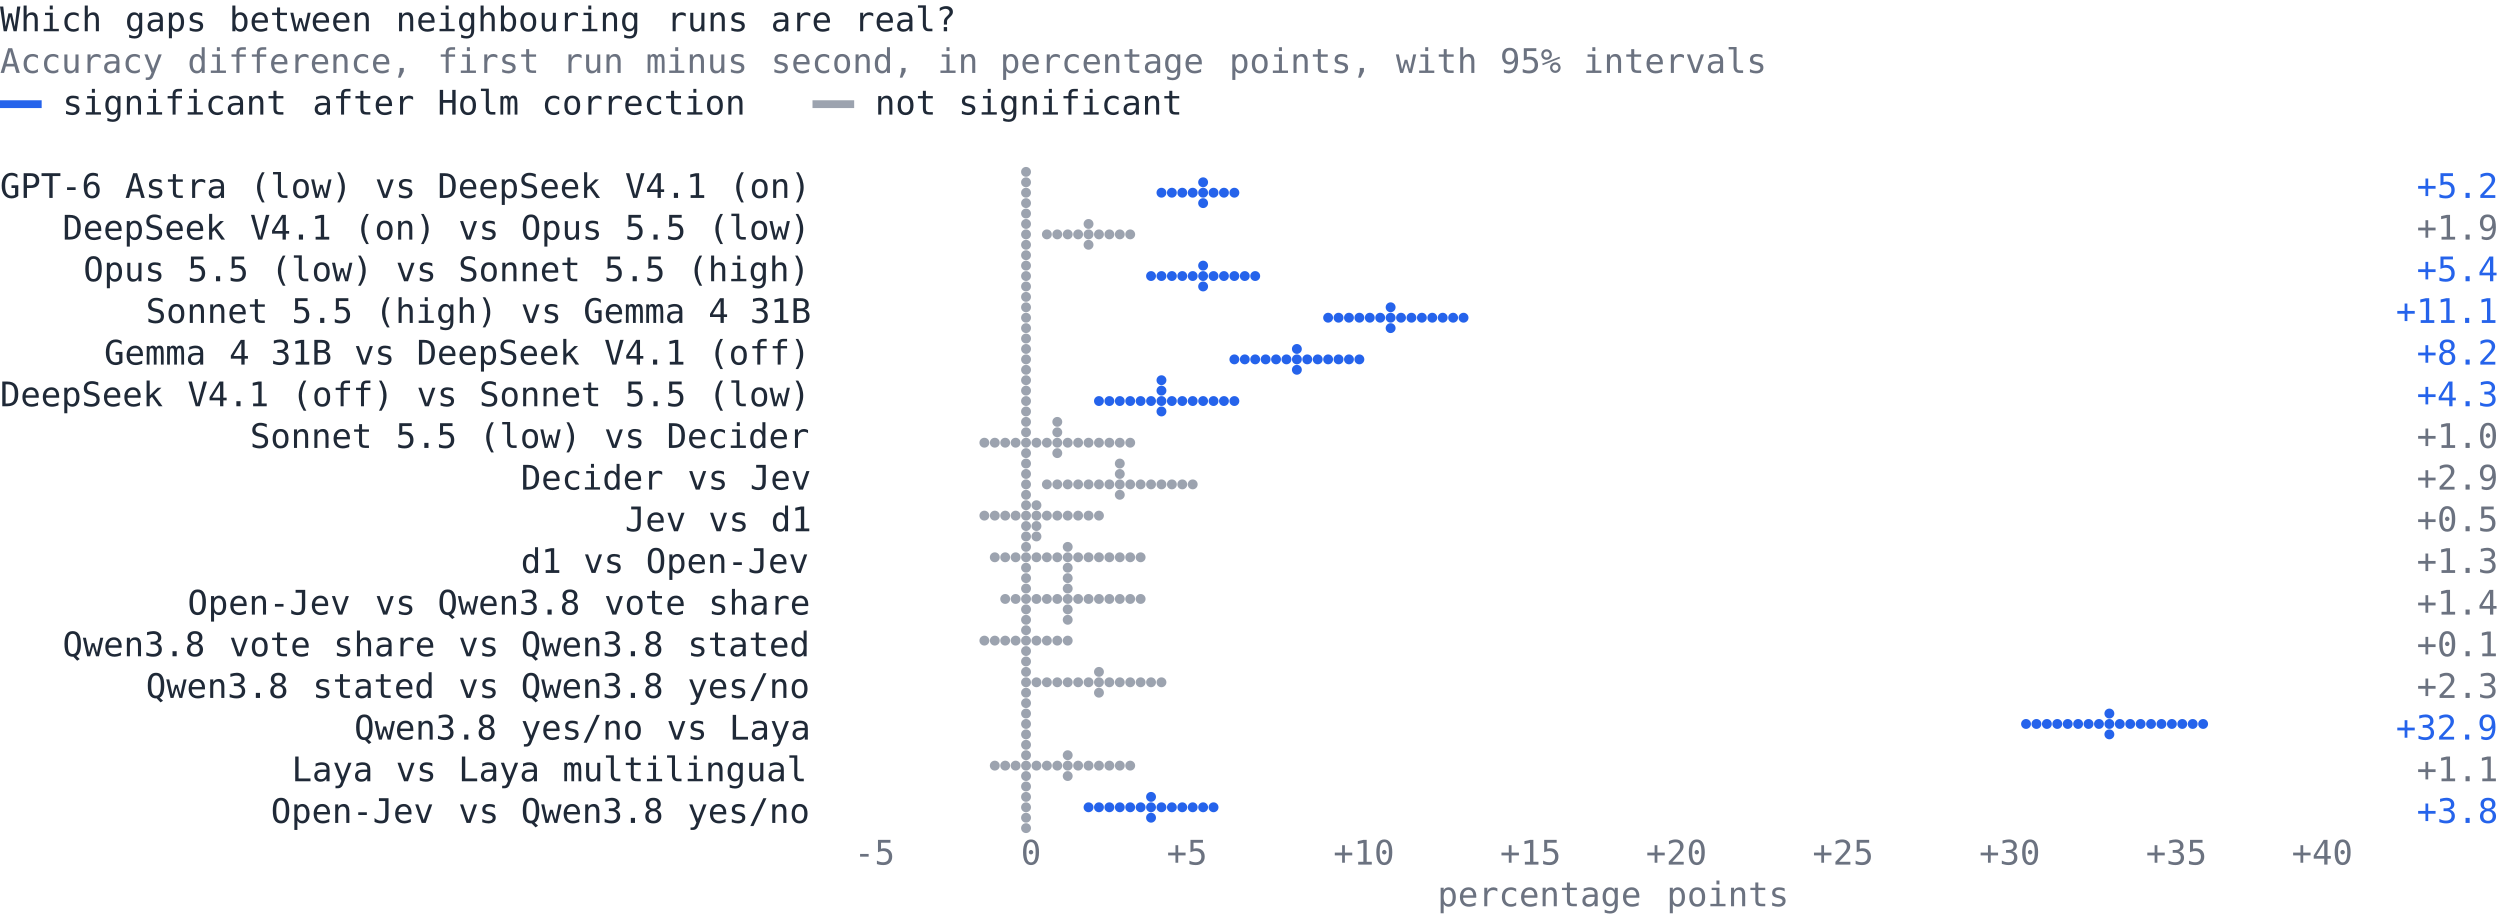
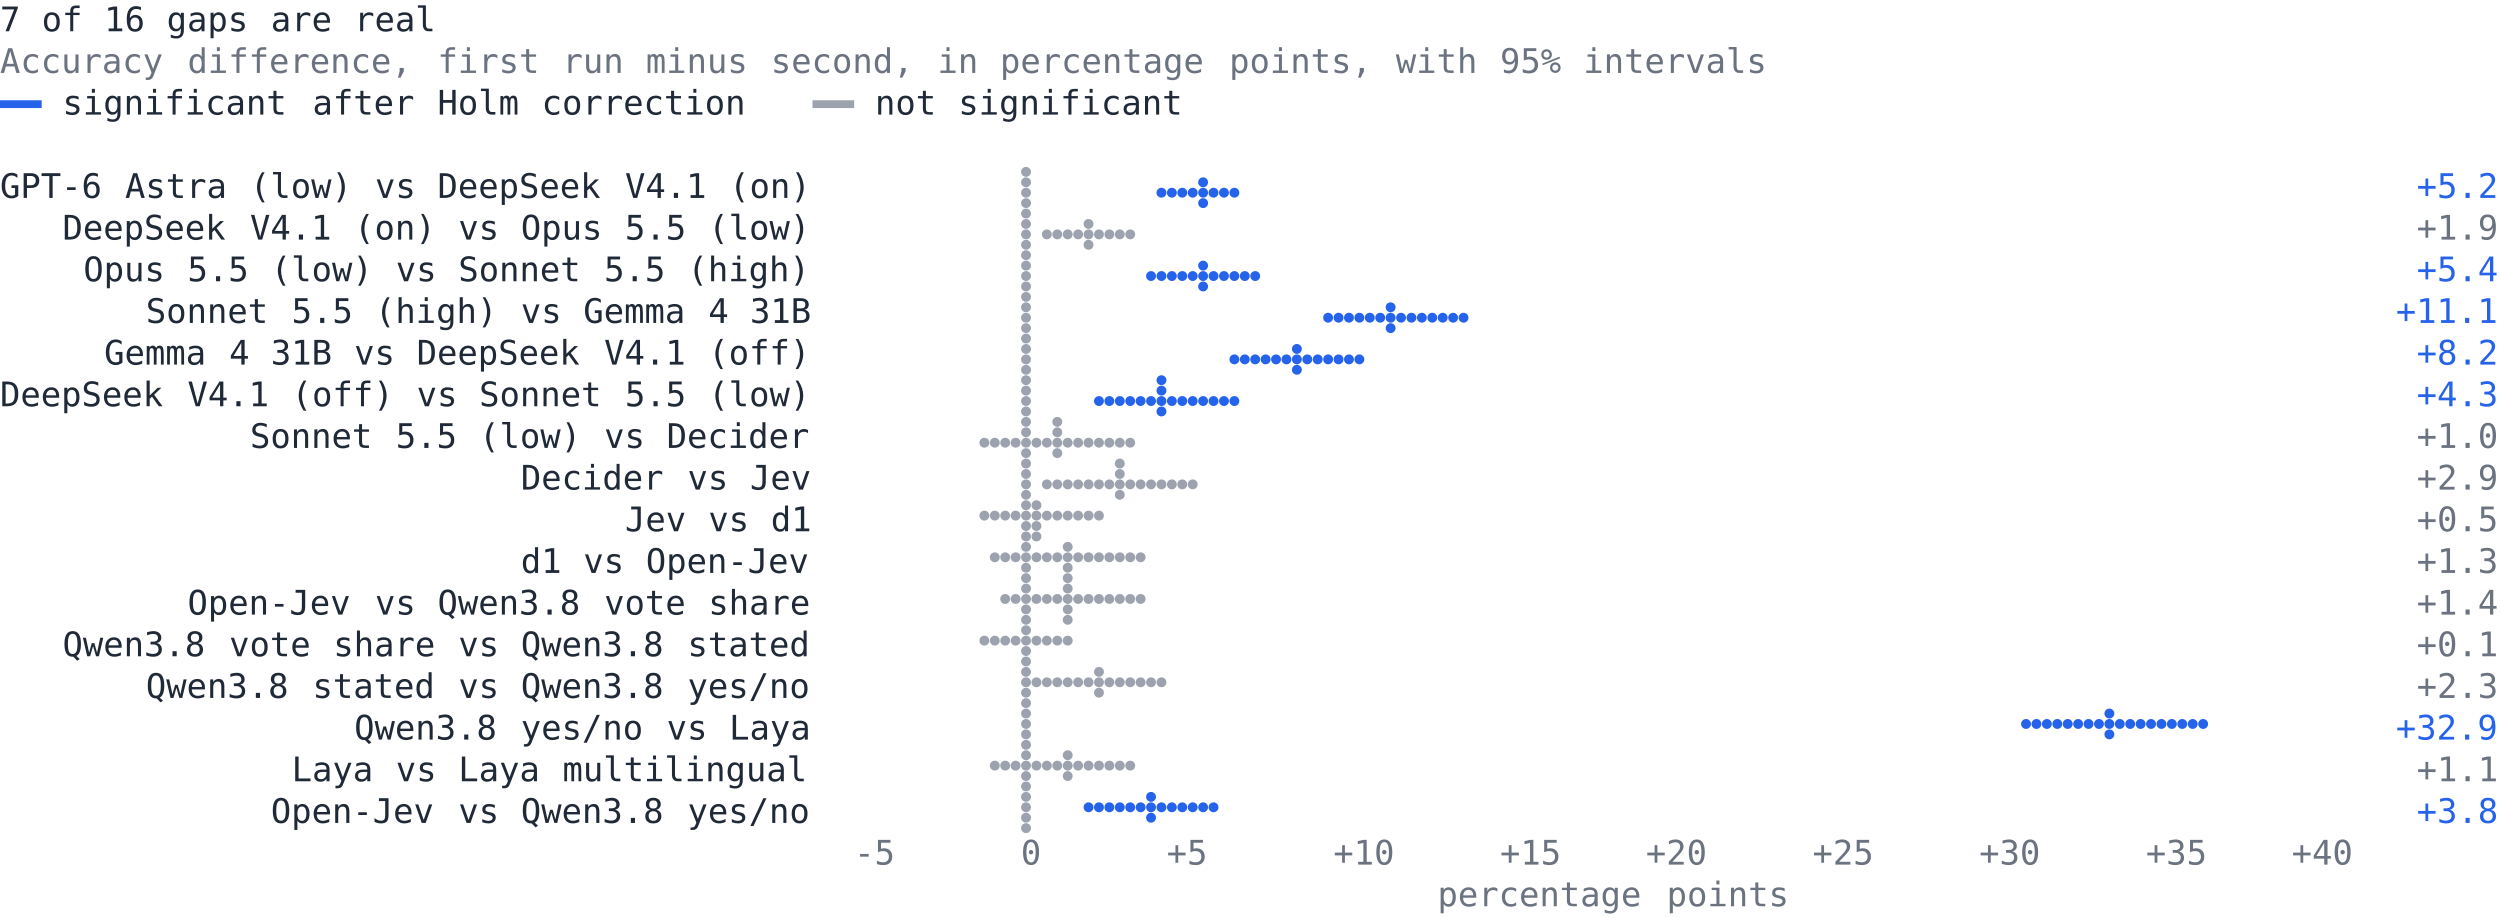
<svg xmlns="http://www.w3.org/2000/svg" viewBox="0 0 960 352" width="960" height="352" role="img">
  <style>text{font:13px ui-monospace,SFMono-Regular,Menlo,Consolas,"DejaVu Sans Mono",monospace;white-space:pre}</style>
  <path fill="#2563eb" d="M0 38.5h8v3h-8zM8 38.5h8v3h-8zM444.1 74a1.9 1.9 0 1 0 3.8 0a1.9 1.9 0 1 0 -3.8 0M448.1 74a1.9 1.9 0 1 0 3.8 0a1.9 1.9 0 1 0 -3.8 0M452.1 74a1.9 1.9 0 1 0 3.8 0a1.9 1.9 0 1 0 -3.8 0M456.1 74a1.9 1.9 0 1 0 3.8 0a1.9 1.9 0 1 0 -3.8 0M460.1 70a1.9 1.9 0 1 0 3.8 0a1.9 1.9 0 1 0 -3.8 0M460.1 74a1.9 1.9 0 1 0 3.8 0a1.9 1.9 0 1 0 -3.8 0M460.1 78a1.9 1.9 0 1 0 3.8 0a1.9 1.9 0 1 0 -3.8 0M464.1 74a1.9 1.9 0 1 0 3.8 0a1.9 1.9 0 1 0 -3.8 0M468.1 74a1.9 1.9 0 1 0 3.8 0a1.9 1.9 0 1 0 -3.8 0M472.1 74a1.9 1.9 0 1 0 3.8 0a1.9 1.9 0 1 0 -3.8 0M440.1 106a1.9 1.9 0 1 0 3.8 0a1.9 1.9 0 1 0 -3.8 0M444.1 106a1.9 1.9 0 1 0 3.8 0a1.9 1.9 0 1 0 -3.8 0M448.1 106a1.9 1.9 0 1 0 3.8 0a1.9 1.9 0 1 0 -3.8 0M452.1 106a1.9 1.9 0 1 0 3.8 0a1.9 1.9 0 1 0 -3.8 0M456.1 106a1.9 1.9 0 1 0 3.8 0a1.9 1.9 0 1 0 -3.8 0M460.1 102a1.9 1.9 0 1 0 3.8 0a1.9 1.9 0 1 0 -3.8 0M460.1 106a1.9 1.9 0 1 0 3.8 0a1.9 1.9 0 1 0 -3.8 0M460.1 110a1.9 1.9 0 1 0 3.8 0a1.9 1.9 0 1 0 -3.8 0M464.1 106a1.9 1.9 0 1 0 3.8 0a1.9 1.9 0 1 0 -3.8 0M468.1 106a1.9 1.9 0 1 0 3.8 0a1.9 1.9 0 1 0 -3.8 0M472.1 106a1.9 1.9 0 1 0 3.8 0a1.9 1.9 0 1 0 -3.8 0M476.1 106a1.9 1.9 0 1 0 3.8 0a1.9 1.9 0 1 0 -3.8 0M480.1 106a1.9 1.9 0 1 0 3.8 0a1.9 1.9 0 1 0 -3.8 0M508.1 122a1.9 1.9 0 1 0 3.8 0a1.9 1.9 0 1 0 -3.8 0M512.1 122a1.9 1.9 0 1 0 3.8 0a1.9 1.9 0 1 0 -3.8 0M516.1 122a1.9 1.9 0 1 0 3.8 0a1.9 1.9 0 1 0 -3.8 0M520.1 122a1.9 1.9 0 1 0 3.8 0a1.9 1.9 0 1 0 -3.8 0M524.1 122a1.9 1.9 0 1 0 3.8 0a1.9 1.9 0 1 0 -3.8 0M528.1 122a1.9 1.9 0 1 0 3.8 0a1.9 1.9 0 1 0 -3.8 0M532.1 118a1.9 1.9 0 1 0 3.8 0a1.9 1.9 0 1 0 -3.8 0M532.1 122a1.9 1.9 0 1 0 3.8 0a1.9 1.9 0 1 0 -3.8 0M532.1 126a1.9 1.9 0 1 0 3.8 0a1.9 1.9 0 1 0 -3.8 0M536.1 122a1.9 1.9 0 1 0 3.8 0a1.9 1.9 0 1 0 -3.8 0M540.1 122a1.9 1.9 0 1 0 3.8 0a1.9 1.9 0 1 0 -3.8 0M544.1 122a1.9 1.9 0 1 0 3.8 0a1.9 1.9 0 1 0 -3.8 0M548.1 122a1.9 1.9 0 1 0 3.8 0a1.9 1.9 0 1 0 -3.8 0M552.1 122a1.9 1.9 0 1 0 3.8 0a1.9 1.9 0 1 0 -3.8 0M556.1 122a1.9 1.9 0 1 0 3.8 0a1.9 1.9 0 1 0 -3.8 0M560.1 122a1.9 1.9 0 1 0 3.8 0a1.9 1.9 0 1 0 -3.8 0M472.1 138a1.9 1.9 0 1 0 3.8 0a1.9 1.9 0 1 0 -3.8 0M476.1 138a1.9 1.9 0 1 0 3.8 0a1.9 1.9 0 1 0 -3.8 0M480.1 138a1.9 1.9 0 1 0 3.8 0a1.9 1.9 0 1 0 -3.8 0M484.1 138a1.9 1.9 0 1 0 3.8 0a1.9 1.9 0 1 0 -3.8 0M488.1 138a1.9 1.9 0 1 0 3.8 0a1.9 1.9 0 1 0 -3.8 0M492.1 138a1.9 1.9 0 1 0 3.8 0a1.9 1.9 0 1 0 -3.8 0M496.1 134a1.9 1.9 0 1 0 3.8 0a1.9 1.9 0 1 0 -3.8 0M496.1 138a1.9 1.9 0 1 0 3.8 0a1.9 1.9 0 1 0 -3.8 0M500.1 138a1.9 1.9 0 1 0 3.8 0a1.9 1.9 0 1 0 -3.8 0M496.1 142a1.9 1.9 0 1 0 3.8 0a1.9 1.9 0 1 0 -3.8 0M504.1 138a1.9 1.9 0 1 0 3.8 0a1.9 1.9 0 1 0 -3.8 0M508.1 138a1.9 1.9 0 1 0 3.8 0a1.9 1.9 0 1 0 -3.8 0M512.1 138a1.9 1.9 0 1 0 3.8 0a1.9 1.9 0 1 0 -3.8 0M516.1 138a1.9 1.9 0 1 0 3.8 0a1.9 1.9 0 1 0 -3.8 0M520.1 138a1.9 1.9 0 1 0 3.8 0a1.9 1.9 0 1 0 -3.8 0M420.1 154a1.9 1.9 0 1 0 3.8 0a1.9 1.9 0 1 0 -3.8 0M424.1 154a1.9 1.9 0 1 0 3.8 0a1.9 1.9 0 1 0 -3.8 0M428.1 154a1.9 1.9 0 1 0 3.8 0a1.9 1.9 0 1 0 -3.8 0M432.1 154a1.9 1.9 0 1 0 3.8 0a1.9 1.9 0 1 0 -3.8 0M436.1 154a1.9 1.9 0 1 0 3.8 0a1.9 1.9 0 1 0 -3.8 0M440.1 154a1.9 1.9 0 1 0 3.8 0a1.9 1.9 0 1 0 -3.8 0M444.1 146a1.9 1.9 0 1 0 3.8 0a1.9 1.9 0 1 0 -3.8 0M444.1 150a1.9 1.9 0 1 0 3.8 0a1.9 1.9 0 1 0 -3.8 0M444.1 154a1.9 1.9 0 1 0 3.8 0a1.9 1.9 0 1 0 -3.8 0M444.1 158a1.9 1.9 0 1 0 3.8 0a1.9 1.9 0 1 0 -3.8 0M448.1 154a1.9 1.9 0 1 0 3.8 0a1.9 1.9 0 1 0 -3.8 0M452.1 154a1.9 1.9 0 1 0 3.8 0a1.9 1.9 0 1 0 -3.8 0M456.1 154a1.9 1.9 0 1 0 3.8 0a1.9 1.9 0 1 0 -3.8 0M460.1 154a1.9 1.9 0 1 0 3.8 0a1.9 1.9 0 1 0 -3.8 0M464.1 154a1.9 1.9 0 1 0 3.8 0a1.9 1.9 0 1 0 -3.8 0M468.1 154a1.9 1.9 0 1 0 3.8 0a1.9 1.9 0 1 0 -3.8 0M472.1 154a1.9 1.9 0 1 0 3.8 0a1.9 1.9 0 1 0 -3.8 0M776.1 278a1.9 1.9 0 1 0 3.8 0a1.9 1.9 0 1 0 -3.8 0M780.1 278a1.9 1.9 0 1 0 3.8 0a1.9 1.9 0 1 0 -3.8 0M784.1 278a1.9 1.9 0 1 0 3.8 0a1.9 1.9 0 1 0 -3.8 0M788.1 278a1.9 1.9 0 1 0 3.8 0a1.9 1.9 0 1 0 -3.8 0M792.1 278a1.9 1.9 0 1 0 3.8 0a1.9 1.9 0 1 0 -3.8 0M796.1 278a1.9 1.9 0 1 0 3.8 0a1.9 1.9 0 1 0 -3.8 0M800.1 278a1.9 1.9 0 1 0 3.8 0a1.9 1.9 0 1 0 -3.8 0M804.1 278a1.9 1.9 0 1 0 3.8 0a1.9 1.9 0 1 0 -3.8 0M808.1 274a1.9 1.9 0 1 0 3.8 0a1.9 1.9 0 1 0 -3.8 0M808.1 278a1.9 1.9 0 1 0 3.8 0a1.9 1.9 0 1 0 -3.8 0M808.1 282a1.9 1.9 0 1 0 3.8 0a1.9 1.9 0 1 0 -3.8 0M812.1 278a1.9 1.9 0 1 0 3.8 0a1.9 1.9 0 1 0 -3.8 0M816.1 278a1.9 1.9 0 1 0 3.8 0a1.9 1.9 0 1 0 -3.8 0M820.1 278a1.9 1.9 0 1 0 3.8 0a1.9 1.9 0 1 0 -3.8 0M824.1 278a1.9 1.9 0 1 0 3.8 0a1.9 1.9 0 1 0 -3.8 0M828.1 278a1.9 1.9 0 1 0 3.8 0a1.9 1.9 0 1 0 -3.8 0M832.1 278a1.9 1.9 0 1 0 3.8 0a1.9 1.9 0 1 0 -3.8 0M836.1 278a1.9 1.9 0 1 0 3.8 0a1.9 1.9 0 1 0 -3.8 0M840.1 278a1.9 1.9 0 1 0 3.8 0a1.9 1.9 0 1 0 -3.8 0M844.1 278a1.9 1.9 0 1 0 3.8 0a1.9 1.9 0 1 0 -3.8 0M416.1 310a1.9 1.9 0 1 0 3.8 0a1.9 1.9 0 1 0 -3.8 0M420.1 310a1.9 1.9 0 1 0 3.8 0a1.9 1.9 0 1 0 -3.8 0M424.1 310a1.9 1.9 0 1 0 3.8 0a1.9 1.9 0 1 0 -3.8 0M428.1 310a1.9 1.9 0 1 0 3.8 0a1.9 1.9 0 1 0 -3.8 0M432.1 310a1.9 1.9 0 1 0 3.8 0a1.9 1.9 0 1 0 -3.8 0M436.1 310a1.9 1.9 0 1 0 3.8 0a1.9 1.9 0 1 0 -3.8 0M440.1 306a1.9 1.9 0 1 0 3.8 0a1.9 1.9 0 1 0 -3.8 0M440.1 310a1.9 1.9 0 1 0 3.8 0a1.9 1.9 0 1 0 -3.8 0M440.1 314a1.9 1.9 0 1 0 3.8 0a1.9 1.9 0 1 0 -3.8 0M444.1 310a1.9 1.9 0 1 0 3.8 0a1.9 1.9 0 1 0 -3.8 0M448.1 310a1.9 1.9 0 1 0 3.8 0a1.9 1.9 0 1 0 -3.8 0M452.1 310a1.9 1.9 0 1 0 3.8 0a1.9 1.9 0 1 0 -3.8 0M456.1 310a1.9 1.9 0 1 0 3.8 0a1.9 1.9 0 1 0 -3.8 0M460.1 310a1.9 1.9 0 1 0 3.8 0a1.9 1.9 0 1 0 -3.8 0M464.1 310a1.9 1.9 0 1 0 3.8 0a1.9 1.9 0 1 0 -3.8 0" />
  <path fill="#9ca3af" d="M312 38.5h8v3h-8zM320 38.5h8v3h-8zM392.1 66a1.9 1.9 0 1 0 3.8 0a1.9 1.9 0 1 0 -3.8 0M392.1 70a1.9 1.9 0 1 0 3.8 0a1.9 1.9 0 1 0 -3.8 0M392.1 74a1.9 1.9 0 1 0 3.8 0a1.9 1.9 0 1 0 -3.8 0M392.1 78a1.9 1.9 0 1 0 3.8 0a1.9 1.9 0 1 0 -3.8 0M392.1 82a1.9 1.9 0 1 0 3.8 0a1.9 1.9 0 1 0 -3.8 0M392.1 86a1.9 1.9 0 1 0 3.8 0a1.9 1.9 0 1 0 -3.8 0M392.1 90a1.9 1.9 0 1 0 3.8 0a1.9 1.9 0 1 0 -3.8 0M392.1 94a1.9 1.9 0 1 0 3.8 0a1.9 1.9 0 1 0 -3.8 0M400.1 90a1.9 1.9 0 1 0 3.8 0a1.9 1.9 0 1 0 -3.8 0M404.1 90a1.9 1.9 0 1 0 3.8 0a1.9 1.9 0 1 0 -3.8 0M408.1 90a1.9 1.9 0 1 0 3.8 0a1.9 1.9 0 1 0 -3.8 0M412.1 90a1.9 1.9 0 1 0 3.8 0a1.9 1.9 0 1 0 -3.8 0M416.1 86a1.9 1.9 0 1 0 3.8 0a1.9 1.9 0 1 0 -3.8 0M416.1 90a1.9 1.9 0 1 0 3.8 0a1.9 1.9 0 1 0 -3.8 0M420.1 90a1.9 1.9 0 1 0 3.8 0a1.9 1.9 0 1 0 -3.8 0M416.1 94a1.9 1.9 0 1 0 3.8 0a1.9 1.9 0 1 0 -3.8 0M424.1 90a1.9 1.9 0 1 0 3.8 0a1.9 1.9 0 1 0 -3.8 0M428.1 90a1.9 1.9 0 1 0 3.8 0a1.9 1.9 0 1 0 -3.8 0M432.1 90a1.9 1.9 0 1 0 3.8 0a1.9 1.9 0 1 0 -3.8 0M392.1 98a1.9 1.9 0 1 0 3.8 0a1.9 1.9 0 1 0 -3.8 0M392.1 102a1.9 1.9 0 1 0 3.8 0a1.9 1.9 0 1 0 -3.8 0M392.1 106a1.9 1.9 0 1 0 3.8 0a1.9 1.9 0 1 0 -3.8 0M392.1 110a1.9 1.9 0 1 0 3.8 0a1.9 1.9 0 1 0 -3.8 0M392.1 114a1.9 1.9 0 1 0 3.8 0a1.9 1.9 0 1 0 -3.8 0M392.1 118a1.9 1.9 0 1 0 3.8 0a1.9 1.9 0 1 0 -3.8 0M392.1 122a1.9 1.9 0 1 0 3.8 0a1.9 1.9 0 1 0 -3.8 0M392.1 126a1.9 1.9 0 1 0 3.8 0a1.9 1.9 0 1 0 -3.8 0M392.1 130a1.9 1.9 0 1 0 3.8 0a1.9 1.9 0 1 0 -3.8 0M392.1 134a1.9 1.9 0 1 0 3.8 0a1.9 1.9 0 1 0 -3.8 0M392.1 138a1.9 1.9 0 1 0 3.8 0a1.9 1.9 0 1 0 -3.8 0M392.1 142a1.9 1.9 0 1 0 3.8 0a1.9 1.9 0 1 0 -3.8 0M392.1 146a1.9 1.9 0 1 0 3.8 0a1.9 1.9 0 1 0 -3.8 0M392.1 150a1.9 1.9 0 1 0 3.8 0a1.9 1.9 0 1 0 -3.8 0M392.1 154a1.9 1.9 0 1 0 3.8 0a1.9 1.9 0 1 0 -3.8 0M392.1 158a1.9 1.9 0 1 0 3.8 0a1.9 1.9 0 1 0 -3.8 0M376.1 170a1.9 1.9 0 1 0 3.8 0a1.9 1.9 0 1 0 -3.8 0M380.1 170a1.9 1.9 0 1 0 3.8 0a1.9 1.9 0 1 0 -3.8 0M384.1 170a1.9 1.9 0 1 0 3.8 0a1.9 1.9 0 1 0 -3.8 0M388.1 170a1.9 1.9 0 1 0 3.8 0a1.9 1.9 0 1 0 -3.8 0M392.1 162a1.9 1.9 0 1 0 3.8 0a1.9 1.9 0 1 0 -3.8 0M392.1 166a1.9 1.9 0 1 0 3.8 0a1.9 1.9 0 1 0 -3.8 0M392.1 170a1.9 1.9 0 1 0 3.8 0a1.9 1.9 0 1 0 -3.8 0M396.1 170a1.9 1.9 0 1 0 3.8 0a1.9 1.9 0 1 0 -3.8 0M392.1 174a1.9 1.9 0 1 0 3.8 0a1.9 1.9 0 1 0 -3.8 0M400.1 170a1.9 1.9 0 1 0 3.8 0a1.9 1.9 0 1 0 -3.8 0M404.1 162a1.9 1.9 0 1 0 3.8 0a1.9 1.9 0 1 0 -3.8 0M404.1 166a1.9 1.9 0 1 0 3.8 0a1.9 1.9 0 1 0 -3.8 0M404.1 170a1.9 1.9 0 1 0 3.8 0a1.9 1.9 0 1 0 -3.8 0M404.1 174a1.9 1.9 0 1 0 3.8 0a1.9 1.9 0 1 0 -3.8 0M408.1 170a1.9 1.9 0 1 0 3.8 0a1.9 1.9 0 1 0 -3.8 0M412.1 170a1.9 1.9 0 1 0 3.8 0a1.9 1.9 0 1 0 -3.8 0M416.1 170a1.9 1.9 0 1 0 3.8 0a1.9 1.9 0 1 0 -3.8 0M420.1 170a1.9 1.9 0 1 0 3.8 0a1.9 1.9 0 1 0 -3.8 0M424.1 170a1.9 1.9 0 1 0 3.8 0a1.9 1.9 0 1 0 -3.8 0M428.1 170a1.9 1.9 0 1 0 3.8 0a1.9 1.9 0 1 0 -3.8 0M432.1 170a1.9 1.9 0 1 0 3.8 0a1.9 1.9 0 1 0 -3.8 0M392.1 178a1.9 1.9 0 1 0 3.8 0a1.9 1.9 0 1 0 -3.8 0M392.1 182a1.9 1.9 0 1 0 3.8 0a1.9 1.9 0 1 0 -3.8 0M392.1 186a1.9 1.9 0 1 0 3.8 0a1.9 1.9 0 1 0 -3.8 0M392.1 190a1.9 1.9 0 1 0 3.8 0a1.9 1.9 0 1 0 -3.8 0M400.1 186a1.9 1.9 0 1 0 3.8 0a1.9 1.9 0 1 0 -3.8 0M404.1 186a1.9 1.9 0 1 0 3.8 0a1.9 1.9 0 1 0 -3.8 0M408.1 186a1.9 1.9 0 1 0 3.8 0a1.9 1.9 0 1 0 -3.8 0M412.1 186a1.9 1.9 0 1 0 3.8 0a1.9 1.9 0 1 0 -3.8 0M416.1 186a1.9 1.9 0 1 0 3.8 0a1.9 1.9 0 1 0 -3.8 0M420.1 186a1.9 1.9 0 1 0 3.8 0a1.9 1.9 0 1 0 -3.8 0M424.1 186a1.9 1.9 0 1 0 3.8 0a1.9 1.9 0 1 0 -3.8 0M428.1 178a1.9 1.9 0 1 0 3.8 0a1.9 1.9 0 1 0 -3.8 0M428.1 182a1.9 1.9 0 1 0 3.8 0a1.9 1.9 0 1 0 -3.8 0M428.1 186a1.9 1.9 0 1 0 3.8 0a1.9 1.9 0 1 0 -3.8 0M428.1 190a1.9 1.9 0 1 0 3.8 0a1.9 1.9 0 1 0 -3.8 0M432.1 186a1.9 1.9 0 1 0 3.8 0a1.9 1.9 0 1 0 -3.8 0M436.1 186a1.9 1.9 0 1 0 3.8 0a1.9 1.9 0 1 0 -3.8 0M440.1 186a1.9 1.9 0 1 0 3.8 0a1.9 1.9 0 1 0 -3.8 0M444.1 186a1.9 1.9 0 1 0 3.8 0a1.9 1.9 0 1 0 -3.8 0M448.1 186a1.9 1.9 0 1 0 3.8 0a1.9 1.9 0 1 0 -3.8 0M452.1 186a1.9 1.9 0 1 0 3.8 0a1.9 1.9 0 1 0 -3.8 0M456.1 186a1.9 1.9 0 1 0 3.8 0a1.9 1.9 0 1 0 -3.8 0M376.1 198a1.9 1.9 0 1 0 3.8 0a1.9 1.9 0 1 0 -3.8 0M380.1 198a1.9 1.9 0 1 0 3.8 0a1.9 1.9 0 1 0 -3.8 0M384.1 198a1.9 1.9 0 1 0 3.8 0a1.9 1.9 0 1 0 -3.8 0M388.1 198a1.9 1.9 0 1 0 3.8 0a1.9 1.9 0 1 0 -3.8 0M392.1 194a1.9 1.9 0 1 0 3.8 0a1.9 1.9 0 1 0 -3.8 0M392.1 198a1.9 1.9 0 1 0 3.8 0a1.9 1.9 0 1 0 -3.8 0M392.1 202a1.9 1.9 0 1 0 3.8 0a1.9 1.9 0 1 0 -3.8 0M396.1 194a1.9 1.9 0 1 0 3.8 0a1.9 1.9 0 1 0 -3.8 0M396.1 198a1.9 1.9 0 1 0 3.8 0a1.9 1.9 0 1 0 -3.8 0M396.1 202a1.9 1.9 0 1 0 3.8 0a1.9 1.9 0 1 0 -3.8 0M392.1 206a1.9 1.9 0 1 0 3.8 0a1.9 1.9 0 1 0 -3.8 0M396.1 206a1.9 1.9 0 1 0 3.8 0a1.9 1.9 0 1 0 -3.8 0M400.1 198a1.9 1.9 0 1 0 3.8 0a1.9 1.9 0 1 0 -3.8 0M404.1 198a1.9 1.9 0 1 0 3.8 0a1.9 1.9 0 1 0 -3.8 0M408.1 198a1.9 1.9 0 1 0 3.8 0a1.9 1.9 0 1 0 -3.8 0M412.1 198a1.9 1.9 0 1 0 3.8 0a1.9 1.9 0 1 0 -3.8 0M416.1 198a1.9 1.9 0 1 0 3.8 0a1.9 1.9 0 1 0 -3.8 0M420.1 198a1.9 1.9 0 1 0 3.8 0a1.9 1.9 0 1 0 -3.8 0M380.1 214a1.9 1.9 0 1 0 3.8 0a1.9 1.9 0 1 0 -3.8 0M384.1 214a1.9 1.9 0 1 0 3.8 0a1.9 1.9 0 1 0 -3.8 0M388.1 214a1.9 1.9 0 1 0 3.8 0a1.9 1.9 0 1 0 -3.8 0M392.1 210a1.9 1.9 0 1 0 3.8 0a1.9 1.9 0 1 0 -3.8 0M392.1 214a1.9 1.9 0 1 0 3.8 0a1.9 1.9 0 1 0 -3.8 0M392.1 218a1.9 1.9 0 1 0 3.8 0a1.9 1.9 0 1 0 -3.8 0M396.1 214a1.9 1.9 0 1 0 3.8 0a1.9 1.9 0 1 0 -3.8 0M392.1 222a1.9 1.9 0 1 0 3.8 0a1.9 1.9 0 1 0 -3.8 0M400.1 214a1.9 1.9 0 1 0 3.8 0a1.9 1.9 0 1 0 -3.8 0M404.1 214a1.9 1.9 0 1 0 3.8 0a1.9 1.9 0 1 0 -3.8 0M408.1 210a1.9 1.9 0 1 0 3.8 0a1.9 1.9 0 1 0 -3.8 0M408.1 214a1.9 1.9 0 1 0 3.8 0a1.9 1.9 0 1 0 -3.8 0M408.1 218a1.9 1.9 0 1 0 3.8 0a1.9 1.9 0 1 0 -3.8 0M412.1 214a1.9 1.9 0 1 0 3.8 0a1.9 1.9 0 1 0 -3.8 0M408.1 222a1.9 1.9 0 1 0 3.8 0a1.9 1.9 0 1 0 -3.8 0M416.1 214a1.9 1.9 0 1 0 3.8 0a1.9 1.9 0 1 0 -3.8 0M420.1 214a1.9 1.9 0 1 0 3.8 0a1.9 1.9 0 1 0 -3.8 0M424.1 214a1.9 1.9 0 1 0 3.8 0a1.9 1.9 0 1 0 -3.8 0M428.1 214a1.9 1.9 0 1 0 3.8 0a1.9 1.9 0 1 0 -3.8 0M432.1 214a1.9 1.9 0 1 0 3.8 0a1.9 1.9 0 1 0 -3.8 0M436.1 214a1.9 1.9 0 1 0 3.8 0a1.9 1.9 0 1 0 -3.8 0M384.1 230a1.9 1.9 0 1 0 3.8 0a1.9 1.9 0 1 0 -3.8 0M388.1 230a1.9 1.9 0 1 0 3.8 0a1.9 1.9 0 1 0 -3.8 0M392.1 226a1.9 1.9 0 1 0 3.8 0a1.9 1.9 0 1 0 -3.8 0M392.1 230a1.9 1.9 0 1 0 3.8 0a1.9 1.9 0 1 0 -3.8 0M392.1 234a1.9 1.9 0 1 0 3.8 0a1.9 1.9 0 1 0 -3.8 0M396.1 230a1.9 1.9 0 1 0 3.8 0a1.9 1.9 0 1 0 -3.8 0M392.1 238a1.9 1.9 0 1 0 3.8 0a1.9 1.9 0 1 0 -3.8 0M400.1 230a1.9 1.9 0 1 0 3.8 0a1.9 1.9 0 1 0 -3.8 0M404.1 230a1.9 1.9 0 1 0 3.8 0a1.9 1.9 0 1 0 -3.8 0M408.1 226a1.9 1.9 0 1 0 3.8 0a1.9 1.9 0 1 0 -3.8 0M408.1 230a1.9 1.9 0 1 0 3.8 0a1.9 1.9 0 1 0 -3.8 0M408.1 234a1.9 1.9 0 1 0 3.8 0a1.9 1.9 0 1 0 -3.8 0M412.1 230a1.9 1.9 0 1 0 3.8 0a1.9 1.9 0 1 0 -3.8 0M408.1 238a1.9 1.9 0 1 0 3.8 0a1.9 1.9 0 1 0 -3.8 0M416.1 230a1.9 1.9 0 1 0 3.8 0a1.9 1.9 0 1 0 -3.8 0M420.1 230a1.9 1.9 0 1 0 3.8 0a1.9 1.9 0 1 0 -3.8 0M424.1 230a1.9 1.9 0 1 0 3.8 0a1.9 1.9 0 1 0 -3.8 0M428.1 230a1.9 1.9 0 1 0 3.8 0a1.9 1.9 0 1 0 -3.8 0M432.1 230a1.9 1.9 0 1 0 3.8 0a1.9 1.9 0 1 0 -3.8 0M436.1 230a1.9 1.9 0 1 0 3.8 0a1.9 1.9 0 1 0 -3.8 0M376.1 246a1.9 1.9 0 1 0 3.8 0a1.9 1.9 0 1 0 -3.8 0M380.1 246a1.9 1.9 0 1 0 3.8 0a1.9 1.9 0 1 0 -3.8 0M384.1 246a1.9 1.9 0 1 0 3.8 0a1.9 1.9 0 1 0 -3.8 0M388.1 246a1.9 1.9 0 1 0 3.8 0a1.9 1.9 0 1 0 -3.8 0M392.1 242a1.9 1.9 0 1 0 3.8 0a1.9 1.9 0 1 0 -3.8 0M392.1 246a1.9 1.9 0 1 0 3.8 0a1.9 1.9 0 1 0 -3.8 0M392.1 250a1.9 1.9 0 1 0 3.8 0a1.9 1.9 0 1 0 -3.8 0M396.1 246a1.9 1.9 0 1 0 3.8 0a1.9 1.9 0 1 0 -3.8 0M392.1 254a1.9 1.9 0 1 0 3.8 0a1.9 1.9 0 1 0 -3.8 0M400.1 246a1.9 1.9 0 1 0 3.8 0a1.9 1.9 0 1 0 -3.8 0M404.1 246a1.9 1.9 0 1 0 3.8 0a1.9 1.9 0 1 0 -3.8 0M408.1 246a1.9 1.9 0 1 0 3.8 0a1.9 1.9 0 1 0 -3.8 0M392.1 258a1.9 1.9 0 1 0 3.8 0a1.9 1.9 0 1 0 -3.8 0M392.1 262a1.9 1.9 0 1 0 3.8 0a1.9 1.9 0 1 0 -3.8 0M392.1 266a1.9 1.9 0 1 0 3.8 0a1.9 1.9 0 1 0 -3.8 0M396.1 262a1.9 1.9 0 1 0 3.8 0a1.9 1.9 0 1 0 -3.8 0M392.1 270a1.9 1.9 0 1 0 3.8 0a1.9 1.9 0 1 0 -3.8 0M400.1 262a1.9 1.9 0 1 0 3.8 0a1.9 1.9 0 1 0 -3.8 0M404.1 262a1.9 1.9 0 1 0 3.8 0a1.9 1.9 0 1 0 -3.8 0M408.1 262a1.9 1.9 0 1 0 3.8 0a1.9 1.9 0 1 0 -3.8 0M412.1 262a1.9 1.9 0 1 0 3.8 0a1.9 1.9 0 1 0 -3.8 0M416.1 262a1.9 1.9 0 1 0 3.8 0a1.9 1.9 0 1 0 -3.8 0M420.1 258a1.9 1.9 0 1 0 3.8 0a1.9 1.9 0 1 0 -3.8 0M420.1 262a1.9 1.9 0 1 0 3.8 0a1.9 1.9 0 1 0 -3.8 0M420.1 266a1.9 1.9 0 1 0 3.8 0a1.9 1.9 0 1 0 -3.8 0M424.1 262a1.9 1.9 0 1 0 3.8 0a1.9 1.9 0 1 0 -3.8 0M428.1 262a1.9 1.9 0 1 0 3.8 0a1.9 1.9 0 1 0 -3.8 0M432.1 262a1.9 1.9 0 1 0 3.8 0a1.9 1.9 0 1 0 -3.8 0M436.1 262a1.9 1.9 0 1 0 3.8 0a1.9 1.9 0 1 0 -3.8 0M440.1 262a1.9 1.9 0 1 0 3.8 0a1.9 1.9 0 1 0 -3.8 0M444.1 262a1.9 1.9 0 1 0 3.8 0a1.9 1.9 0 1 0 -3.8 0M392.1 274a1.9 1.9 0 1 0 3.8 0a1.9 1.9 0 1 0 -3.8 0M392.1 278a1.9 1.9 0 1 0 3.8 0a1.9 1.9 0 1 0 -3.8 0M392.1 282a1.9 1.9 0 1 0 3.8 0a1.9 1.9 0 1 0 -3.8 0M392.1 286a1.9 1.9 0 1 0 3.8 0a1.9 1.9 0 1 0 -3.8 0M380.1 294a1.9 1.9 0 1 0 3.8 0a1.9 1.9 0 1 0 -3.8 0M384.1 294a1.9 1.9 0 1 0 3.8 0a1.9 1.9 0 1 0 -3.8 0M388.1 294a1.9 1.9 0 1 0 3.8 0a1.9 1.9 0 1 0 -3.8 0M392.1 290a1.9 1.9 0 1 0 3.8 0a1.9 1.9 0 1 0 -3.8 0M392.1 294a1.9 1.9 0 1 0 3.8 0a1.9 1.9 0 1 0 -3.8 0M392.1 298a1.9 1.9 0 1 0 3.8 0a1.9 1.9 0 1 0 -3.8 0M396.1 294a1.9 1.9 0 1 0 3.8 0a1.9 1.9 0 1 0 -3.8 0M392.1 302a1.9 1.9 0 1 0 3.8 0a1.9 1.9 0 1 0 -3.8 0M400.1 294a1.9 1.9 0 1 0 3.8 0a1.9 1.9 0 1 0 -3.8 0M404.1 294a1.9 1.9 0 1 0 3.8 0a1.9 1.9 0 1 0 -3.8 0M408.1 290a1.9 1.9 0 1 0 3.8 0a1.9 1.9 0 1 0 -3.8 0M408.1 294a1.9 1.9 0 1 0 3.8 0a1.9 1.9 0 1 0 -3.8 0M408.1 298a1.9 1.9 0 1 0 3.8 0a1.9 1.9 0 1 0 -3.8 0M412.1 294a1.9 1.9 0 1 0 3.8 0a1.9 1.9 0 1 0 -3.8 0M416.1 294a1.9 1.9 0 1 0 3.8 0a1.9 1.9 0 1 0 -3.8 0M420.1 294a1.9 1.9 0 1 0 3.8 0a1.9 1.9 0 1 0 -3.8 0M424.1 294a1.9 1.9 0 1 0 3.8 0a1.9 1.9 0 1 0 -3.8 0M428.1 294a1.9 1.9 0 1 0 3.8 0a1.9 1.9 0 1 0 -3.8 0M432.1 294a1.9 1.9 0 1 0 3.8 0a1.9 1.9 0 1 0 -3.8 0M392.1 306a1.9 1.9 0 1 0 3.8 0a1.9 1.9 0 1 0 -3.8 0M392.1 310a1.9 1.9 0 1 0 3.8 0a1.9 1.9 0 1 0 -3.8 0M392.1 314a1.9 1.9 0 1 0 3.8 0a1.9 1.9 0 1 0 -3.8 0M392.1 318a1.9 1.9 0 1 0 3.8 0a1.9 1.9 0 1 0 -3.8 0" />
-   <text x="0 8 16 24 32" y="12" fill="#1f2937" font-weight="600">Which</text>
-   <text x="48 56 64 72" y="12" fill="#1f2937" font-weight="600">gaps</text>
-   <text x="88 96 104 112 120 128 136" y="12" fill="#1f2937" font-weight="600">between</text>
-   <text x="152 160 168 176 184 192 200 208 216 224 232 240" y="12" fill="#1f2937" font-weight="600">neighbouring</text>
-   <text x="256 264 272 280" y="12" fill="#1f2937" font-weight="600">runs</text>
-   <text x="296 304 312" y="12" fill="#1f2937" font-weight="600">are</text>
-   <text x="328 336 344 352 360" y="12" fill="#1f2937" font-weight="600">real?</text>
+   <text x="0" y="12" fill="#1f2937" font-weight="600">7</text>
+   <text x="16 24" y="12" fill="#1f2937" font-weight="600">of</text>
+   <text x="40 48" y="12" fill="#1f2937" font-weight="600">16</text>
+   <text x="64 72 80 88" y="12" fill="#1f2937" font-weight="600">gaps</text>
+   <text x="104 112 120" y="12" fill="#1f2937" font-weight="600">are</text>
+   <text x="136 144 152 160" y="12" fill="#1f2937" font-weight="600">real</text>
  <text x="0 8 16 24 32 40 48 56" y="28" fill="#6b7280">Accuracy</text>
  <text x="72 80 88 96 104 112 120 128 136 144 152" y="28" fill="#6b7280">difference,</text>
  <text x="168 176 184 192 200" y="28" fill="#6b7280">first</text>
  <text x="216 224 232" y="28" fill="#6b7280">run</text>
  <text x="248 256 264 272 280" y="28" fill="#6b7280">minus</text>
  <text x="296 304 312 320 328 336 344" y="28" fill="#6b7280">second,</text>
  <text x="360 368" y="28" fill="#6b7280">in</text>
  <text x="384 392 400 408 416 424 432 440 448 456" y="28" fill="#6b7280">percentage</text>
  <text x="472 480 488 496 504 512 520" y="28" fill="#6b7280">points,</text>
  <text x="536 544 552 560" y="28" fill="#6b7280">with</text>
  <text x="576 584 592" y="28" fill="#6b7280">95%</text>
  <text x="608 616 624 632 640 648 656 664 672" y="28" fill="#6b7280">intervals</text>
  <text x="24 32 40 48 56 64 72 80 88 96 104" y="44" fill="#1f2937">significant</text>
  <text x="120 128 136 144 152" y="44" fill="#1f2937">after</text>
  <text x="168 176 184 192" y="44" fill="#1f2937">Holm</text>
  <text x="208 216 224 232 240 248 256 264 272 280" y="44" fill="#1f2937">correction</text>
  <text x="336 344 352" y="44" fill="#1f2937">not</text>
  <text x="368 376 384 392 400 408 416 424 432 440 448" y="44" fill="#1f2937">significant</text>
  <text x="0 8 16 24 32" y="76" fill="#1f2937">GPT-6</text>
  <text x="48 56 64 72 80" y="76" fill="#1f2937">Astra</text>
  <text x="96 104 112 120 128" y="76" fill="#1f2937">(low)</text>
  <text x="144 152" y="76" fill="#1f2937">vs</text>
  <text x="168 176 184 192 200 208 216 224" y="76" fill="#1f2937">DeepSeek</text>
  <text x="240 248 256 264" y="76" fill="#1f2937">V4.1</text>
  <text x="280 288 296 304" y="76" fill="#1f2937">(on)</text>
  <text x="928 936 944 952" y="76" fill="#2563eb">+5.2</text>
  <text x="24 32 40 48 56 64 72 80" y="92" fill="#1f2937">DeepSeek</text>
  <text x="96 104 112 120" y="92" fill="#1f2937">V4.1</text>
  <text x="136 144 152 160" y="92" fill="#1f2937">(on)</text>
  <text x="176 184" y="92" fill="#1f2937">vs</text>
  <text x="200 208 216 224" y="92" fill="#1f2937">Opus</text>
  <text x="240 248 256" y="92" fill="#1f2937">5.5</text>
  <text x="272 280 288 296 304" y="92" fill="#1f2937">(low)</text>
  <text x="928 936 944 952" y="92" fill="#6b7280">+1.9</text>
  <text x="32 40 48 56" y="108" fill="#1f2937">Opus</text>
  <text x="72 80 88" y="108" fill="#1f2937">5.5</text>
  <text x="104 112 120 128 136" y="108" fill="#1f2937">(low)</text>
  <text x="152 160" y="108" fill="#1f2937">vs</text>
  <text x="176 184 192 200 208 216" y="108" fill="#1f2937">Sonnet</text>
  <text x="232 240 248" y="108" fill="#1f2937">5.5</text>
  <text x="264 272 280 288 296 304" y="108" fill="#1f2937">(high)</text>
  <text x="928 936 944 952" y="108" fill="#2563eb">+5.4</text>
  <text x="56 64 72 80 88 96" y="124" fill="#1f2937">Sonnet</text>
  <text x="112 120 128" y="124" fill="#1f2937">5.5</text>
  <text x="144 152 160 168 176 184" y="124" fill="#1f2937">(high)</text>
  <text x="200 208" y="124" fill="#1f2937">vs</text>
  <text x="224 232 240 248 256" y="124" fill="#1f2937">Gemma</text>
  <text x="272" y="124" fill="#1f2937">4</text>
  <text x="288 296 304" y="124" fill="#1f2937">31B</text>
  <text x="920 928 936 944 952" y="124" fill="#2563eb">+11.1</text>
  <text x="40 48 56 64 72" y="140" fill="#1f2937">Gemma</text>
  <text x="88" y="140" fill="#1f2937">4</text>
  <text x="104 112 120" y="140" fill="#1f2937">31B</text>
  <text x="136 144" y="140" fill="#1f2937">vs</text>
  <text x="160 168 176 184 192 200 208 216" y="140" fill="#1f2937">DeepSeek</text>
  <text x="232 240 248 256" y="140" fill="#1f2937">V4.1</text>
  <text x="272 280 288 296 304" y="140" fill="#1f2937">(off)</text>
  <text x="928 936 944 952" y="140" fill="#2563eb">+8.2</text>
  <text x="0 8 16 24 32 40 48 56" y="156" fill="#1f2937">DeepSeek</text>
  <text x="72 80 88 96" y="156" fill="#1f2937">V4.1</text>
  <text x="112 120 128 136 144" y="156" fill="#1f2937">(off)</text>
  <text x="160 168" y="156" fill="#1f2937">vs</text>
  <text x="184 192 200 208 216 224" y="156" fill="#1f2937">Sonnet</text>
  <text x="240 248 256" y="156" fill="#1f2937">5.5</text>
  <text x="272 280 288 296 304" y="156" fill="#1f2937">(low)</text>
  <text x="928 936 944 952" y="156" fill="#2563eb">+4.3</text>
  <text x="96 104 112 120 128 136" y="172" fill="#1f2937">Sonnet</text>
  <text x="152 160 168" y="172" fill="#1f2937">5.5</text>
  <text x="184 192 200 208 216" y="172" fill="#1f2937">(low)</text>
  <text x="232 240" y="172" fill="#1f2937">vs</text>
  <text x="256 264 272 280 288 296 304" y="172" fill="#1f2937">Decider</text>
  <text x="928 936 944 952" y="172" fill="#6b7280">+1.0</text>
  <text x="200 208 216 224 232 240 248" y="188" fill="#1f2937">Decider</text>
  <text x="264 272" y="188" fill="#1f2937">vs</text>
  <text x="288 296 304" y="188" fill="#1f2937">Jev</text>
  <text x="928 936 944 952" y="188" fill="#6b7280">+2.9</text>
  <text x="240 248 256" y="204" fill="#1f2937">Jev</text>
  <text x="272 280" y="204" fill="#1f2937">vs</text>
  <text x="296 304" y="204" fill="#1f2937">d1</text>
  <text x="928 936 944 952" y="204" fill="#6b7280">+0.5</text>
  <text x="200 208" y="220" fill="#1f2937">d1</text>
  <text x="224 232" y="220" fill="#1f2937">vs</text>
  <text x="248 256 264 272 280 288 296 304" y="220" fill="#1f2937">Open-Jev</text>
  <text x="928 936 944 952" y="220" fill="#6b7280">+1.3</text>
  <text x="72 80 88 96 104 112 120 128" y="236" fill="#1f2937">Open-Jev</text>
  <text x="144 152" y="236" fill="#1f2937">vs</text>
  <text x="168 176 184 192 200 208 216" y="236" fill="#1f2937">Qwen3.8</text>
  <text x="232 240 248 256" y="236" fill="#1f2937">vote</text>
  <text x="272 280 288 296 304" y="236" fill="#1f2937">share</text>
  <text x="928 936 944 952" y="236" fill="#6b7280">+1.4</text>
  <text x="24 32 40 48 56 64 72" y="252" fill="#1f2937">Qwen3.8</text>
  <text x="88 96 104 112" y="252" fill="#1f2937">vote</text>
  <text x="128 136 144 152 160" y="252" fill="#1f2937">share</text>
  <text x="176 184" y="252" fill="#1f2937">vs</text>
  <text x="200 208 216 224 232 240 248" y="252" fill="#1f2937">Qwen3.8</text>
  <text x="264 272 280 288 296 304" y="252" fill="#1f2937">stated</text>
  <text x="928 936 944 952" y="252" fill="#6b7280">+0.1</text>
  <text x="56 64 72 80 88 96 104" y="268" fill="#1f2937">Qwen3.8</text>
  <text x="120 128 136 144 152 160" y="268" fill="#1f2937">stated</text>
  <text x="176 184" y="268" fill="#1f2937">vs</text>
  <text x="200 208 216 224 232 240 248" y="268" fill="#1f2937">Qwen3.8</text>
  <text x="264 272 280 288 296 304" y="268" fill="#1f2937">yes/no</text>
  <text x="928 936 944 952" y="268" fill="#6b7280">+2.3</text>
  <text x="136 144 152 160 168 176 184" y="284" fill="#1f2937">Qwen3.8</text>
  <text x="200 208 216 224 232 240" y="284" fill="#1f2937">yes/no</text>
  <text x="256 264" y="284" fill="#1f2937">vs</text>
  <text x="280 288 296 304" y="284" fill="#1f2937">Laya</text>
  <text x="920 928 936 944 952" y="284" fill="#2563eb">+32.9</text>
  <text x="112 120 128 136" y="300" fill="#1f2937">Laya</text>
  <text x="152 160" y="300" fill="#1f2937">vs</text>
  <text x="176 184 192 200" y="300" fill="#1f2937">Laya</text>
  <text x="216 224 232 240 248 256 264 272 280 288 296 304" y="300" fill="#1f2937">multilingual</text>
  <text x="928 936 944 952" y="300" fill="#6b7280">+1.1</text>
  <text x="104 112 120 128 136 144 152 160" y="316" fill="#1f2937">Open-Jev</text>
  <text x="176 184" y="316" fill="#1f2937">vs</text>
  <text x="200 208 216 224 232 240 248" y="316" fill="#1f2937">Qwen3.8</text>
  <text x="264 272 280 288 296 304" y="316" fill="#1f2937">yes/no</text>
  <text x="928 936 944 952" y="316" fill="#2563eb">+3.8</text>
  <text x="328 336" y="332" fill="#6b7280">-5</text>
  <text x="392" y="332" fill="#6b7280">0</text>
  <text x="448 456" y="332" fill="#6b7280">+5</text>
  <text x="512 520 528" y="332" fill="#6b7280">+10</text>
  <text x="576 584 592" y="332" fill="#6b7280">+15</text>
  <text x="632 640 648" y="332" fill="#6b7280">+20</text>
  <text x="696 704 712" y="332" fill="#6b7280">+25</text>
  <text x="760 768 776" y="332" fill="#6b7280">+30</text>
  <text x="824 832 840" y="332" fill="#6b7280">+35</text>
  <text x="880 888 896" y="332" fill="#6b7280">+40</text>
  <text x="552 560 568 576 584 592 600 608 616 624" y="348" fill="#6b7280">percentage</text>
  <text x="640 648 656 664 672 680" y="348" fill="#6b7280">points</text>
</svg>
